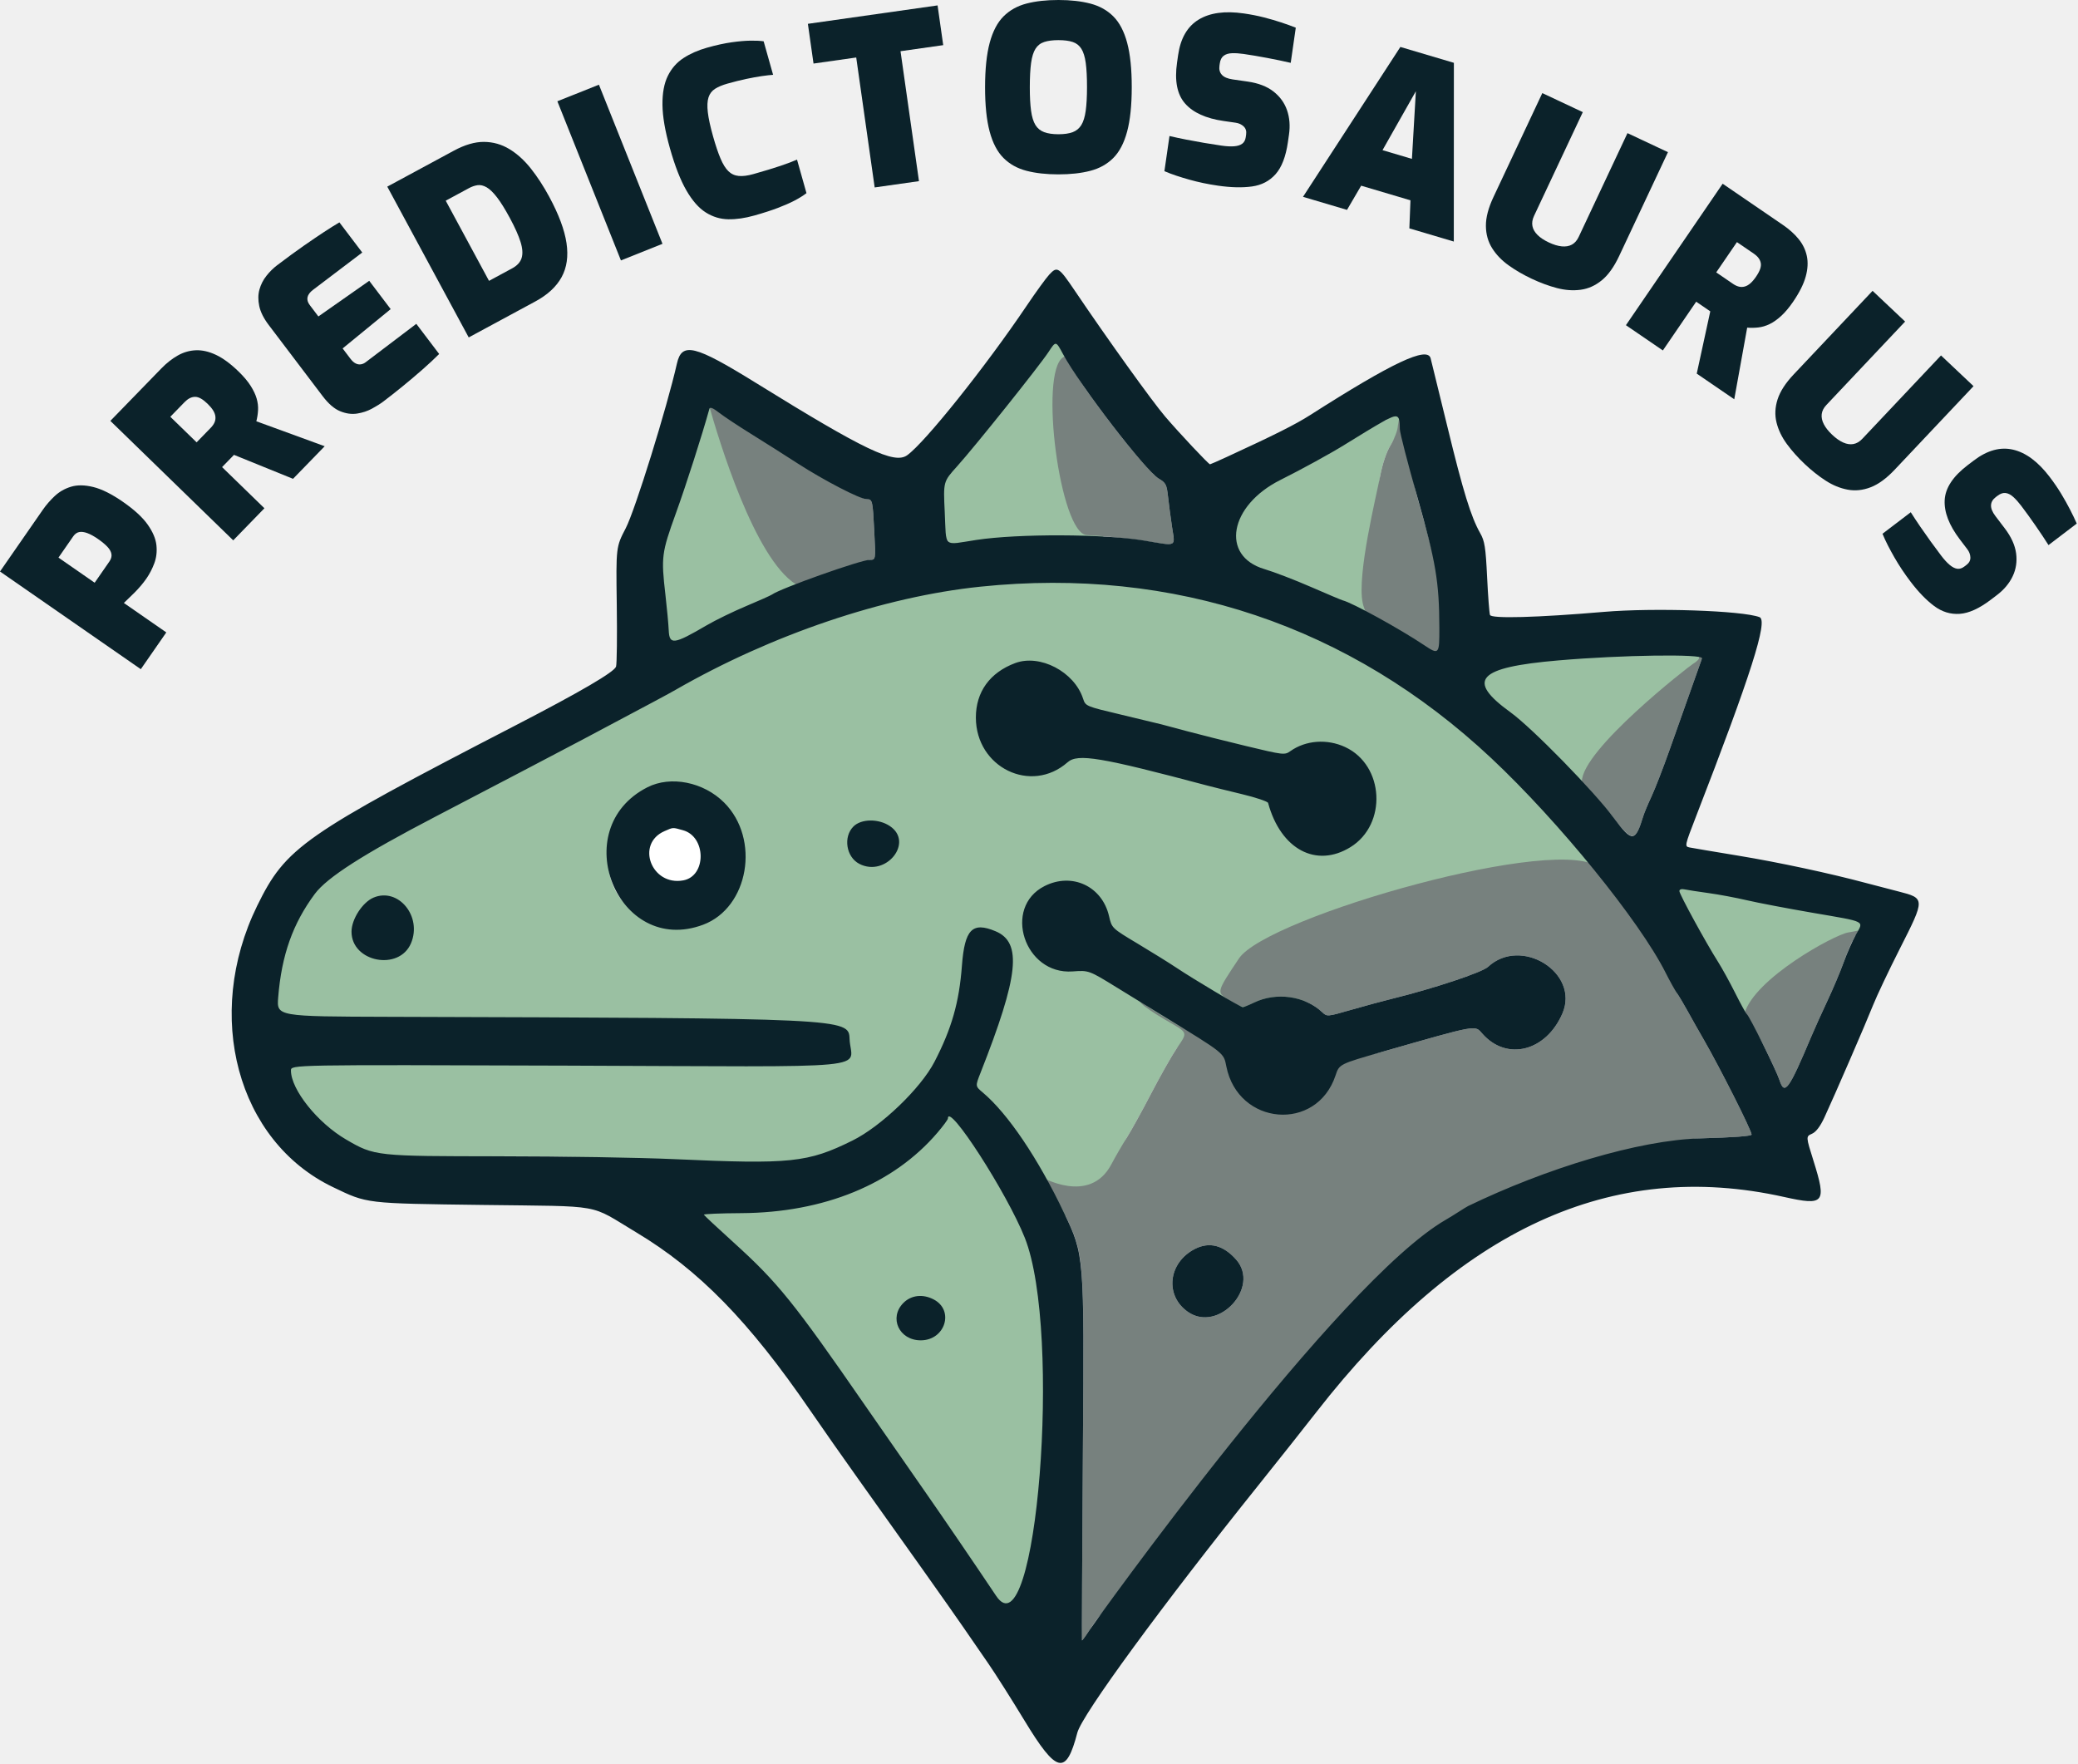
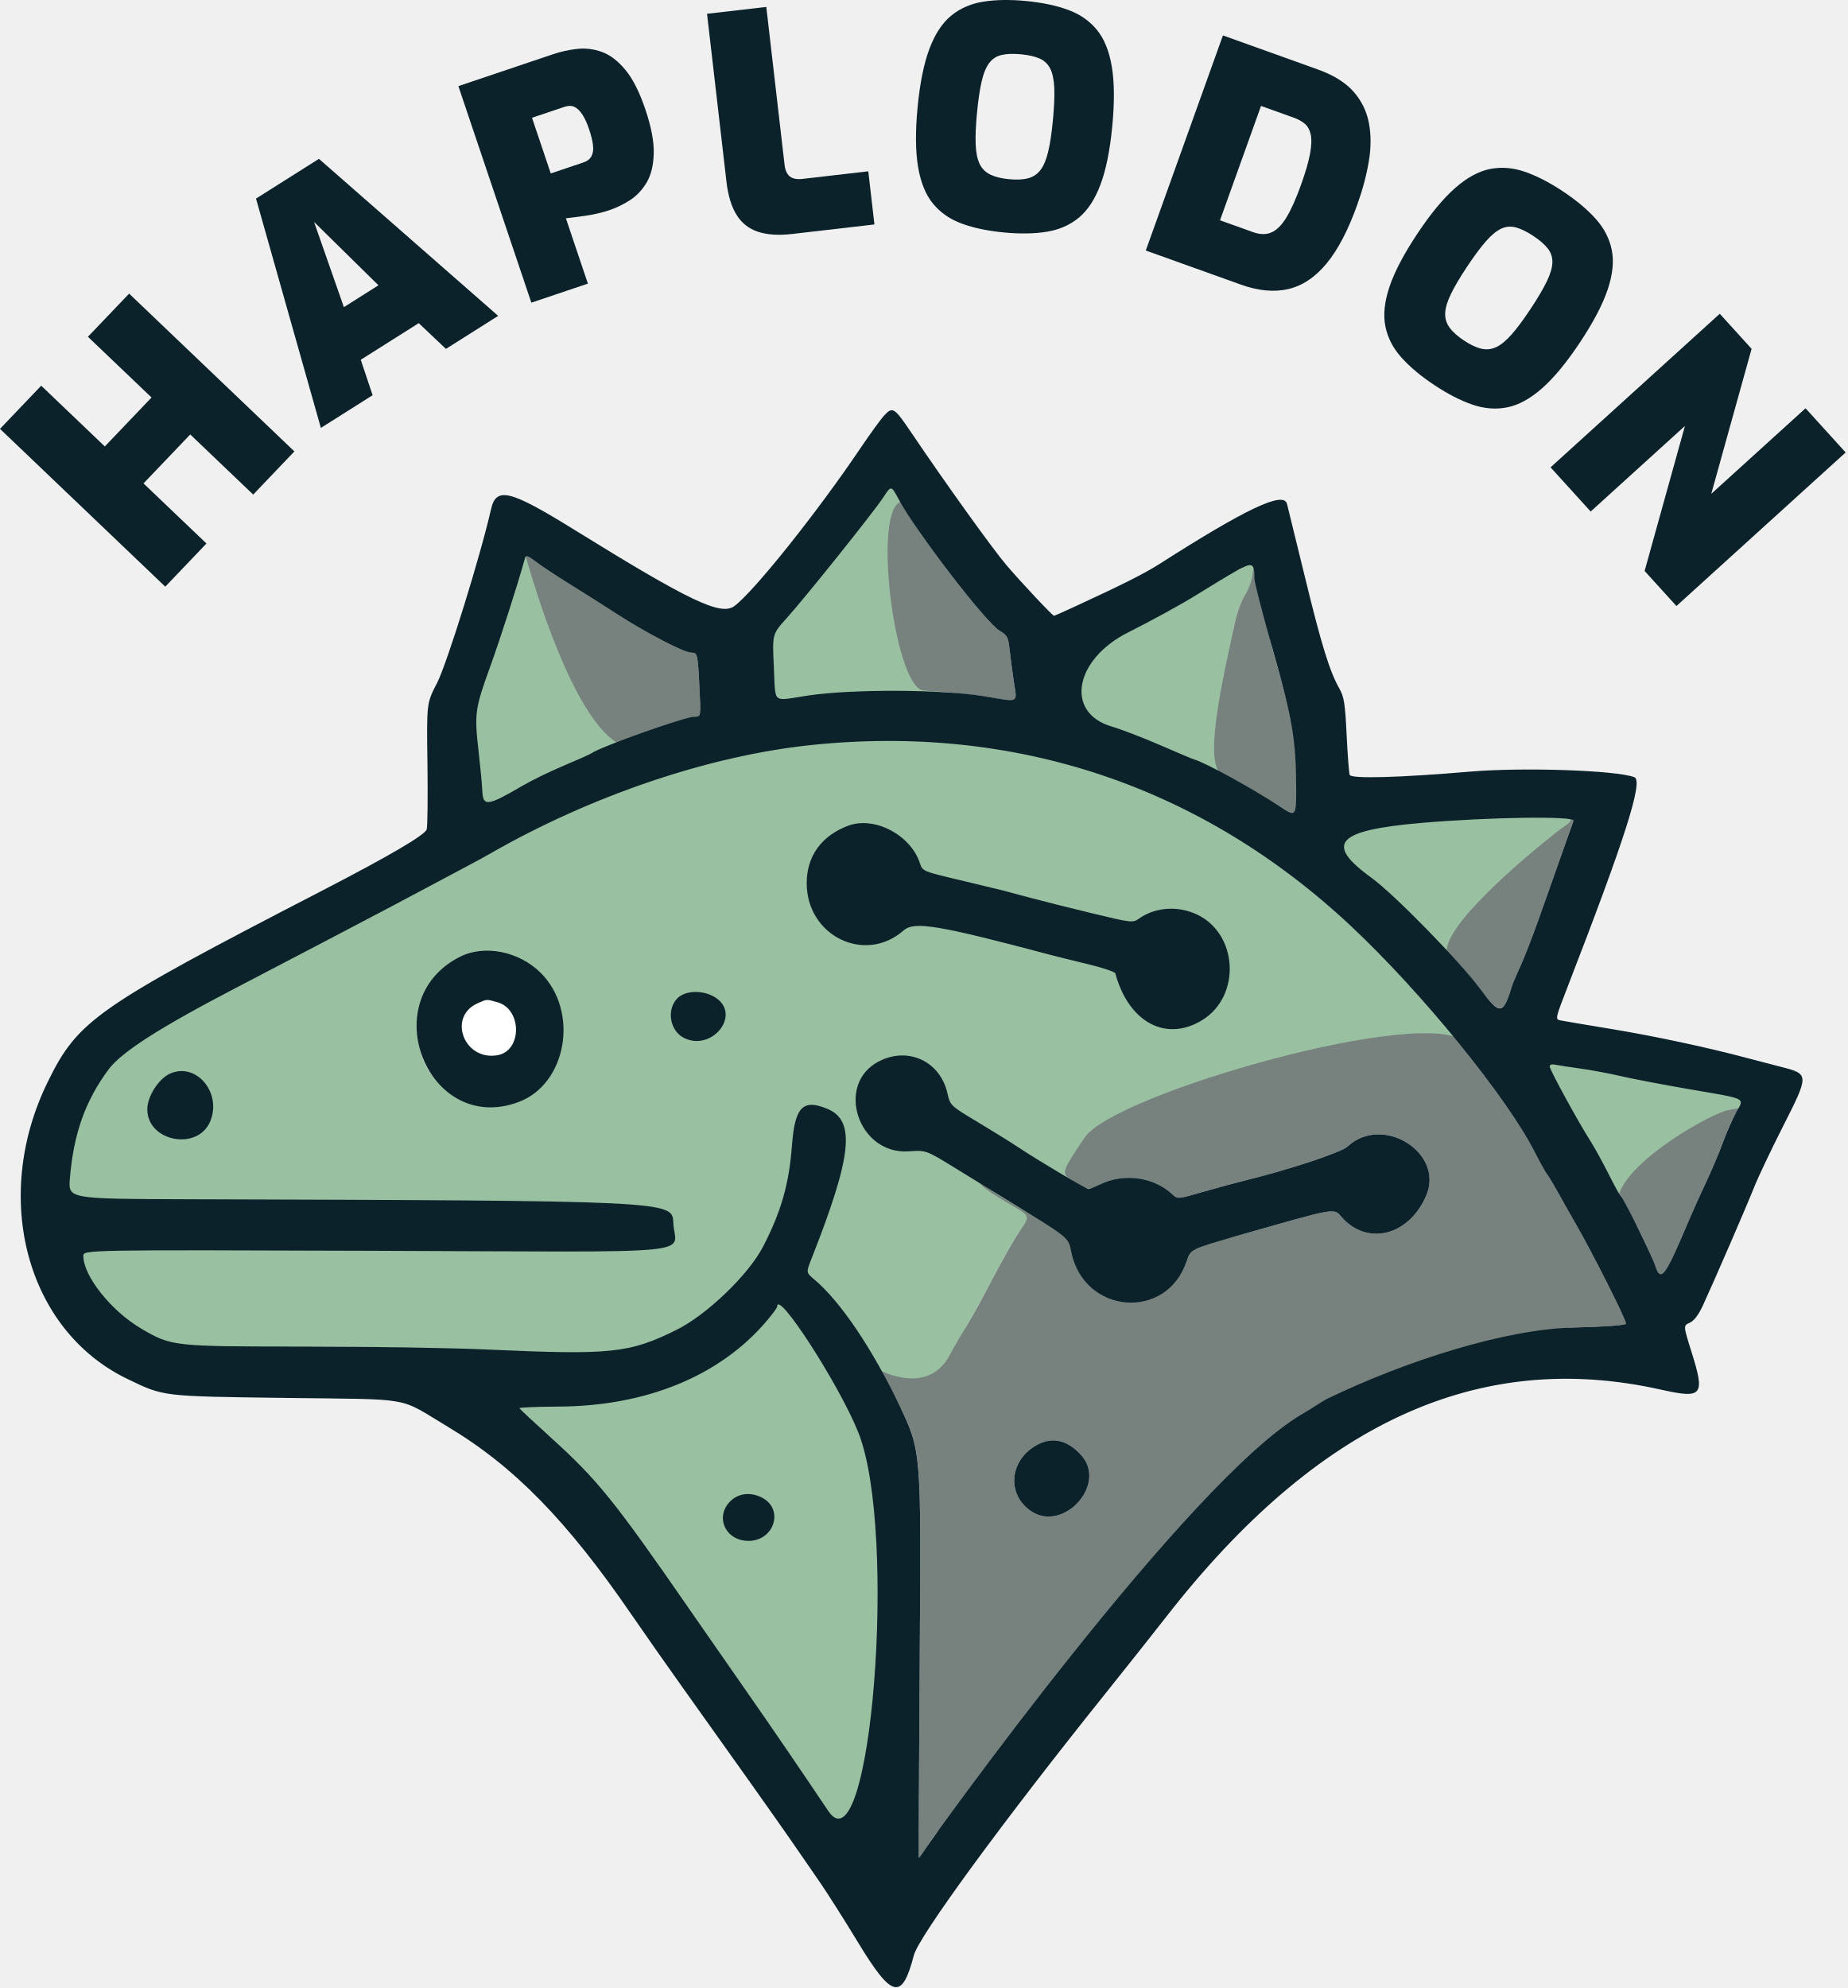
- <svg xmlns="http://www.w3.org/2000/svg" width="100%" height="100%" viewBox="0 0 892 757" version="1.1" xml:space="preserve" style="fill-rule:evenodd;clip-rule:evenodd;stroke-linejoin:round;stroke-miterlimit:2;">
-   <g transform="matrix(1.09135,0,0,1,-113.18,-0.783187)">
-     <path d="M159.09,288.003L103.707,246.081L120.561,219.562C121.871,217.501 123.427,215.546 125.228,213.696C127.029,211.847 129.165,210.512 131.636,209.692C134.108,208.872 137.026,208.912 140.391,209.813C143.756,210.713 147.65,212.838 152.073,216.185C156.545,219.571 159.791,222.831 161.81,225.965C163.829,229.1 164.97,232.052 165.234,234.822C165.497,237.592 165.219,240.173 164.398,242.564C163.578,244.955 162.547,247.126 161.307,249.079C160.652,250.109 159.921,251.143 159.115,252.179C158.309,253.216 157.483,254.197 156.637,255.123C155.791,256.048 154.997,256.893 154.254,257.656C153.512,258.419 152.901,259.062 152.423,259.583L169.119,272.222L159.09,288.003ZM140.944,250.894L146.734,241.783C147.423,240.698 147.693,239.637 147.543,238.6C147.392,237.562 146.861,236.517 145.947,235.464C145.034,234.412 143.782,233.283 142.192,232.08C140.652,230.914 139.265,230.085 138.032,229.593C136.799,229.102 135.732,228.957 134.831,229.158C133.93,229.36 133.152,229.976 132.497,231.006L126.707,240.117L140.944,250.894Z" style="fill:rgb(11,34,42);fill-rule:nonzero;" />
-     <path d="M195.441,232.704L147.114,181.431L167.158,158.929C169.224,156.61 171.381,154.756 173.63,153.368C175.878,151.98 178.253,151.232 180.753,151.123C183.254,151.015 185.892,151.674 188.669,153.101C191.446,154.529 194.418,156.922 197.583,160.28C199.578,162.396 201.144,164.426 202.281,166.369C203.418,168.311 204.211,170.143 204.661,171.863C205.111,173.583 205.293,175.248 205.207,176.86C205.121,178.472 204.896,180.05 204.531,181.596L231.42,192.313L218.964,206.297L195.736,196.014L191.057,201.267L207.708,218.933L195.441,232.704ZM181.04,190.64L186.605,184.393C187.279,183.636 187.772,182.87 188.082,182.095C188.393,181.32 188.511,180.501 188.436,179.639C188.36,178.777 188.071,177.894 187.567,176.992C187.064,176.09 186.335,175.132 185.381,174.12C184.427,173.108 183.541,172.352 182.722,171.851C181.903,171.35 181.13,171.105 180.403,171.117C179.676,171.128 178.973,171.325 178.293,171.709C177.614,172.093 176.937,172.664 176.263,173.421L170.698,179.667L181.04,190.64Z" style="fill:rgb(11,34,42);fill-rule:nonzero;" />
-     <path d="M254.51,173.094C253.353,174.051 251.876,175.066 250.079,176.139C248.282,177.211 246.314,177.929 244.175,178.29C242.036,178.652 239.811,178.318 237.502,177.288C235.193,176.258 232.906,174.113 230.641,170.852L209.379,140.241C207.406,137.401 206.172,134.695 205.676,132.124C205.18,129.553 205.208,127.19 205.76,125.035C206.313,122.88 207.229,120.922 208.509,119.159C209.788,117.396 211.175,115.897 212.669,114.661C216.718,111.311 220.245,108.497 223.252,106.216C226.259,103.935 228.89,101.987 231.144,100.37C233.398,98.754 235.418,97.373 237.203,96.228L246.19,109.166L226.816,125.194C225.611,126.191 224.896,127.238 224.672,128.335C224.447,129.432 224.737,130.559 225.54,131.716L228.938,136.607L248.932,121.308L257.371,133.458L238.473,150.335L241.542,154.753C242.2,155.699 242.871,156.366 243.556,156.751C244.242,157.137 244.926,157.275 245.608,157.165C246.291,157.056 246.922,156.762 247.5,156.284L267.452,139.777L276.44,152.716C274.586,154.746 272.408,156.962 269.903,159.366C267.399,161.769 264.809,164.159 262.135,166.537C259.461,168.915 256.92,171.101 254.51,173.094Z" style="fill:rgb(11,34,42);fill-rule:nonzero;" />
-     <path d="M288.066,145.611L256.035,80.891L282.215,65.46C286.525,62.919 290.473,61.661 294.059,61.685C297.645,61.709 300.969,62.731 304.031,64.752C307.093,66.773 309.913,69.555 312.492,73.098C315.07,76.642 317.48,80.678 319.722,85.208C323.487,92.815 325.756,99.448 326.528,105.106C327.301,110.764 326.657,115.644 324.598,119.746C322.538,123.848 319.087,127.326 314.245,130.18L288.066,145.611ZM296.049,121.328L305.148,115.964C307.117,114.804 308.359,113.321 308.875,111.517C309.391,109.713 309.25,107.414 308.452,104.621C307.654,101.829 306.249,98.4 304.238,94.335C302.341,90.502 300.652,87.541 299.171,85.451C297.69,83.361 296.329,81.931 295.089,81.162C293.849,80.393 292.671,80.094 291.553,80.265C290.435,80.436 289.29,80.867 288.12,81.557L279.021,86.921L296.049,121.328Z" style="fill:rgb(11,34,42);fill-rule:nonzero;" />
-     <path d="M347.938,112.561L322.935,44.253L339.278,37.128L364.281,105.436L347.938,112.561Z" style="fill:rgb(11,34,42);fill-rule:nonzero;" />
-     <path d="M400.402,93.288C396.735,94.417 393.324,94.954 390.167,94.897C387.011,94.84 384.056,93.864 381.304,91.968C378.552,90.073 376.007,86.913 373.669,82.49C371.332,78.066 369.178,72.043 367.207,64.421C365.302,57.053 364.324,50.839 364.273,45.78C364.222,40.721 364.926,36.578 366.386,33.352C367.845,30.125 369.902,27.571 372.558,25.69C375.214,23.81 378.288,22.332 381.78,21.257C385.388,20.145 388.628,19.371 391.5,18.932C394.371,18.494 396.856,18.26 398.953,18.232C401.051,18.203 402.756,18.295 404.068,18.508L407.787,32.896C406.616,32.982 405.124,33.167 403.312,33.451C401.5,33.734 399.453,34.142 397.172,34.673C394.89,35.204 392.439,35.873 389.82,36.679C387.841,37.289 386.225,38.026 384.972,38.892C383.72,39.758 382.858,40.983 382.388,42.568C381.918,44.153 381.827,46.29 382.113,48.979C382.4,51.668 383.094,55.14 384.194,59.396C385.179,63.207 386.146,66.339 387.094,68.79C388.041,71.241 389.078,73.065 390.205,74.261C391.331,75.457 392.685,76.137 394.267,76.302C395.849,76.466 397.775,76.199 400.045,75.5C404.468,74.138 408.042,72.952 410.765,71.942C413.489,70.932 415.633,70.049 417.197,69.293L420.916,83.68C419.625,84.763 418.063,85.827 416.228,86.872C414.393,87.917 412.199,88.97 409.645,90.031C407.092,91.091 404.011,92.177 400.402,93.288Z" style="fill:rgb(11,34,42);fill-rule:nonzero;" />
-     <path d="M447.741,81.234L440.483,25.462L423.688,28.065L421.469,11.01L472.482,3.104L474.701,20.159L457.906,22.762L465.164,78.533L447.741,81.234Z" style="fill:rgb(11,34,42);fill-rule:nonzero;" />
-     <path d="M519.984,75.627C515.206,75.623 511.018,75.109 507.421,74.083C503.823,73.057 500.816,71.223 498.399,68.581C495.981,65.939 494.169,62.159 492.963,57.241C491.757,52.323 491.156,45.97 491.162,38.182C491.167,30.394 491.776,24.042 492.989,19.126C494.201,14.21 496.018,10.433 498.439,7.795C500.86,5.157 503.87,3.328 507.469,2.308C511.068,1.288 515.256,0.779 520.033,0.783C524.811,0.787 528.999,1.302 532.596,2.328C536.194,3.354 539.201,5.187 541.619,7.829C544.036,10.471 545.848,14.251 547.054,19.169C548.26,24.087 548.861,30.44 548.856,38.228C548.85,46.016 548.241,52.368 547.029,57.284C545.816,62.2 543.999,65.977 541.578,68.615C539.157,71.253 536.148,73.083 532.549,74.103C528.95,75.123 524.761,75.631 519.984,75.627ZM519.995,58.401C522.293,58.403 524.168,58.108 525.62,57.515C527.072,56.922 528.206,55.9 529.024,54.448C529.841,52.997 530.417,50.951 530.751,48.312C531.086,45.672 531.254,42.306 531.257,38.214C531.26,33.924 531.096,30.459 530.765,27.819C530.434,25.178 529.861,23.149 529.046,21.729C528.23,20.309 527.097,19.335 525.646,18.806C524.195,18.277 522.32,18.011 520.022,18.009C517.784,18.007 515.925,18.27 514.443,18.797C512.961,19.324 511.811,20.296 510.994,21.715C510.176,23.133 509.6,25.162 509.266,27.802C508.932,30.441 508.763,33.906 508.76,38.196C508.757,42.288 508.921,45.654 509.252,48.295C509.583,50.935 510.156,52.981 510.972,54.434C511.787,55.887 512.936,56.911 514.417,57.506C515.898,58.101 517.758,58.399 519.995,58.401Z" style="fill:rgb(11,34,42);fill-rule:nonzero;" />
-     <path d="M582.785,80.472C580.81,80.161 578.888,79.792 577.02,79.364C575.152,78.937 573.322,78.449 571.531,77.9C569.74,77.351 568.028,76.782 566.395,76.191C564.763,75.601 563.198,74.955 561.702,74.252L563.697,59.162C565.706,59.679 567.884,60.188 570.231,60.691C572.578,61.194 574.96,61.669 577.375,62.116C579.791,62.563 582.046,62.951 584.141,63.281C586.116,63.592 587.784,63.687 589.144,63.568C590.504,63.449 591.56,63.082 592.314,62.467C593.067,61.852 593.526,60.924 593.69,59.683L593.845,58.507C594.035,57.07 593.714,55.919 592.881,55.054C592.048,54.19 591.003,53.658 589.746,53.461L584.988,52.711C578.045,51.619 572.997,49.124 569.846,45.227C566.695,41.33 565.638,35.462 566.674,27.623L567.101,24.39C568.051,17.204 570.736,12.142 575.157,9.204C579.578,6.265 585.5,5.38 592.922,6.549C595.735,6.992 598.364,7.556 600.81,8.24C603.255,8.925 605.542,9.652 607.67,10.421C609.799,11.189 611.701,11.939 613.376,12.669L611.382,27.759C608.663,27.064 605.594,26.364 602.173,25.659C598.753,24.954 595.637,24.38 592.823,23.938C591.147,23.674 589.634,23.569 588.282,23.623C586.931,23.677 585.844,24.039 585.022,24.71C584.201,25.381 583.69,26.468 583.492,27.97L583.362,28.95C583.146,30.583 583.461,31.899 584.307,32.899C585.152,33.899 586.563,34.555 588.538,34.866L594.464,35.799C598.654,36.458 602.026,37.872 604.58,40.042C607.135,42.211 608.919,44.892 609.933,48.086C610.947,51.28 611.203,54.771 610.702,58.56L610.275,61.793C609.455,67.999 607.841,72.58 605.434,75.535C603.028,78.49 599.923,80.252 596.121,80.82C592.318,81.389 587.873,81.273 582.785,80.472Z" style="fill:rgb(11,34,42);fill-rule:nonzero;" />
-     <path d="M616.216,85.262L654.514,20.934L675.56,27.746L675.529,104.46L658.048,98.802L658.483,86.758L639.089,80.48L633.523,90.864L616.216,85.262ZM647.49,65.232L659.057,68.976L660.607,39.944L647.49,65.232Z" style="fill:rgb(11,34,42);fill-rule:nonzero;" />
-     <path d="M706.189,120.435C702.851,118.722 699.818,116.802 697.093,114.675C694.367,112.547 692.202,110.088 690.598,107.296C688.994,104.504 688.179,101.315 688.154,97.728C688.128,94.142 689.119,90.019 691.125,85.36L710.342,40.741L726.269,48.911L707.091,93.44C706.422,94.993 706.211,96.453 706.457,97.819C706.704,99.186 707.375,100.46 708.47,101.641C709.565,102.823 711.043,103.891 712.904,104.845C714.764,105.8 716.461,106.36 717.993,106.526C719.525,106.692 720.852,106.443 721.974,105.779C723.095,105.114 723.99,104.006 724.659,102.453L743.838,57.923L759.765,66.093L740.547,110.712C738.541,115.371 736.264,118.834 733.717,121.101C731.171,123.368 728.401,124.719 725.407,125.152C722.414,125.586 719.311,125.343 716.098,124.424C712.886,123.505 709.582,122.176 706.189,120.435Z" style="fill:rgb(11,34,42);fill-rule:nonzero;" />
-     <path d="M743.23,140.357L781.276,79.639L805.013,97.354C807.459,99.18 809.5,101.183 811.137,103.364C812.774,105.546 813.855,107.971 814.38,110.642C814.905,113.312 814.76,116.262 813.945,119.492C813.13,122.722 811.476,126.325 808.984,130.302C807.414,132.808 805.849,134.838 804.289,136.392C802.729,137.947 801.211,139.112 799.735,139.89C798.258,140.667 796.786,141.147 795.316,141.329C793.846,141.512 792.382,141.539 790.924,141.41L785.837,172.154L771.085,161.145L776.406,134.413L770.865,130.278L757.757,151.198L743.23,140.357ZM778.751,117.693L785.34,122.611C786.139,123.207 786.915,123.606 787.668,123.808C788.42,124.01 789.179,123.997 789.945,123.769C790.711,123.54 791.458,123.079 792.187,122.383C792.916,121.688 793.655,120.741 794.406,119.542C795.158,118.344 795.689,117.261 796.002,116.295C796.314,115.329 796.403,114.456 796.269,113.676C796.135,112.896 795.836,112.174 795.374,111.509C794.911,110.844 794.281,110.214 793.482,109.618L786.893,104.7L778.751,117.693Z" style="fill:rgb(11,34,42);fill-rule:nonzero;" />
-     <path d="M813.522,199.92C810.839,197.156 808.507,194.3 806.526,191.351C804.544,188.402 803.19,185.328 802.464,182.129C801.738,178.931 801.875,175.623 802.876,172.207C803.877,168.79 805.996,165.21 809.234,161.467L840.245,125.616L853.042,138.8L822.094,174.579C821.014,175.827 820.397,177.142 820.241,178.524C820.085,179.906 820.358,181.345 821.06,182.84C821.763,184.336 822.862,185.853 824.357,187.394C825.852,188.934 827.304,190.044 828.712,190.724C830.121,191.403 831.453,191.618 832.708,191.368C833.963,191.119 835.131,190.37 836.21,189.122L867.159,153.343L879.956,166.527L848.945,202.378C845.707,206.122 842.554,208.637 839.487,209.924C836.419,211.211 833.401,211.551 830.433,210.944C827.465,210.337 824.587,209.05 821.797,207.083C819.007,205.117 816.249,202.729 813.522,199.92Z" style="fill:rgb(11,34,42);fill-rule:nonzero;" />
-     <path d="M855.186,250.443C853.977,248.71 852.844,246.976 851.787,245.242C850.729,243.508 849.738,241.76 848.814,239.998C847.889,238.236 847.035,236.52 846.25,234.85C845.465,233.179 844.765,231.521 844.149,229.876L855.266,220.643C856.367,222.549 857.593,224.579 858.943,226.733C860.293,228.888 861.686,231.048 863.121,233.215C864.557,235.382 865.915,237.385 867.197,239.223C868.406,240.956 869.533,242.301 870.579,243.256C871.626,244.212 872.615,244.759 873.547,244.897C874.48,245.035 875.403,244.724 876.317,243.965L877.183,243.245C878.242,242.366 878.752,241.3 878.714,240.046C878.676,238.792 878.272,237.614 877.503,236.511L874.591,232.335C870.343,226.243 868.347,220.602 868.604,215.412C868.861,210.223 871.877,205.23 877.652,200.433L880.034,198.455C885.327,194.058 890.494,192.504 895.534,193.792C900.574,195.079 905.365,198.98 909.906,205.492C911.628,207.961 913.14,210.375 914.443,212.734C915.747,215.094 916.911,217.362 917.935,219.538C918.958,221.715 919.833,223.705 920.558,225.508L909.442,234.741C907.949,232.165 906.21,229.317 904.225,226.198C902.239,223.078 900.386,220.284 898.664,217.815C897.639,216.345 896.627,215.112 895.629,214.116C894.631,213.12 893.623,212.547 892.606,212.397C891.589,212.246 890.527,212.63 889.42,213.55L888.698,214.149C887.495,215.149 886.874,216.328 886.834,217.688C886.795,219.048 887.379,220.595 888.588,222.328L892.214,227.527C894.777,231.204 896.273,234.793 896.701,238.294C897.129,241.795 896.678,245.073 895.349,248.125C894.02,251.178 891.96,253.864 889.169,256.182L886.787,258.161C882.215,261.958 878.121,263.989 874.507,264.254C870.892,264.52 867.546,263.4 864.47,260.896C861.394,258.392 858.299,254.908 855.186,250.443Z" style="fill:rgb(11,34,42);fill-rule:nonzero;" />
-   </g>
-   <g transform="matrix(1.29491,0,0,1.29491,40.3633,-130.013)">
+ <svg xmlns="http://www.w3.org/2000/svg" width="100%" height="100%" viewBox="0 0 751 808" version="1.1" xml:space="preserve" style="fill-rule:evenodd;clip-rule:evenodd;stroke-linejoin:round;stroke-miterlimit:2;">
+   <g transform="matrix(1.29491,0,0,1.29491,-50.6547,-79.0187)">
    <circle cx="192.837" cy="383.908" r="10.483" style="fill:white;" />
  </g>
-   <g transform="matrix(1,0,0,1,-48.1091,-59.7164)">
+   <g transform="matrix(1,0,0,1,-141.763,-99.7417)">
+     <path d="M208.933,338.182L141.763,274.042L158.51,256.504L184.365,281.193L203.357,261.304L177.501,236.615L194.248,219.077L261.419,283.216L244.672,300.755L219.087,276.325L200.096,296.214L225.68,320.644L208.933,338.182Z" style="fill:rgb(11,34,42);fill-rule:nonzero;" />
+     <path d="M272.181,273.661L245.819,180.456L271.392,164.298L344.25,228.123L323.01,241.544L311.961,231.078L288.396,245.968L293.21,260.373L272.181,273.661ZM281.533,224.576L295.587,215.695L269.411,189.947L281.533,224.576Z" style="fill:rgb(11,34,42);fill-rule:nonzero;" />
+     <path d="M357.73,222.757L328.072,134.745L366.689,121.732C369.69,120.721 372.883,120.019 376.268,119.626C379.653,119.233 383.021,119.637 386.371,120.838C389.722,122.039 392.919,124.48 395.961,128.159C399.004,131.838 401.709,137.192 404.077,144.221C406.472,151.328 407.605,157.3 407.476,162.136C407.347,166.972 406.385,170.901 404.589,173.925C402.794,176.948 400.542,179.334 397.834,181.082C395.125,182.83 392.349,184.183 389.506,185.141C388.006,185.646 386.42,186.093 384.748,186.481C383.075,186.868 381.423,187.183 379.79,187.426C378.157,187.668 376.642,187.871 375.246,188.034C373.85,188.196 372.691,188.345 371.769,188.48L380.71,215.014L357.73,222.757ZM365.622,170.238L378.889,165.767C380.468,165.235 381.566,164.381 382.181,163.207C382.797,162.032 382.996,160.536 382.779,158.718C382.563,156.901 382.028,154.728 381.177,152.201C380.352,149.753 379.443,147.773 378.45,146.261C377.457,144.749 376.386,143.725 375.238,143.188C374.09,142.652 372.765,142.636 371.265,143.142L357.998,147.612L365.622,170.238Z" style="fill:rgb(11,34,42);fill-rule:nonzero;" />
+     <path d="M463.773,194.834C458.226,195.475 453.578,195.174 449.826,193.93C446.075,192.686 443.166,190.38 441.099,187.012C439.031,183.644 437.677,179.187 437.035,173.641L429.136,105.346L453.225,102.56L460.651,166.756C460.814,168.164 461.18,169.338 461.75,170.278C462.321,171.219 463.129,171.86 464.175,172.2C465.221,172.541 466.447,172.629 467.855,172.467L494.676,169.364L497.175,190.97L463.773,194.834Z" style="fill:rgb(11,34,42);fill-rule:nonzero;" />
+     <path d="M549.799,194.222C543.245,193.597 537.561,192.407 532.748,190.65C527.934,188.894 524.027,186.199 521.025,182.564C518.023,178.93 515.987,173.943 514.916,167.605C513.846,161.266 513.778,153.203 514.711,143.414C515.644,133.625 517.234,125.719 519.482,119.697C521.73,113.675 524.672,109.163 528.306,106.16C531.941,103.158 536.287,101.25 541.346,100.434C546.404,99.619 552.211,99.523 558.764,100.148C565.318,100.773 571.001,101.963 575.815,103.719C580.628,105.476 584.536,108.171 587.538,111.806C590.54,115.44 592.576,120.427 593.646,126.765C594.716,133.104 594.785,141.167 593.852,150.956C592.919,160.745 591.329,168.651 589.08,174.673C586.832,180.695 583.891,185.207 580.256,188.209C576.622,191.211 572.275,193.12 567.217,193.936C562.158,194.751 556.352,194.846 549.799,194.222ZM551.862,172.57C555.014,172.87 557.622,172.742 559.684,172.185C561.746,171.628 563.424,170.491 564.718,168.772C566.012,167.054 567.045,164.558 567.817,161.283C568.59,158.008 569.221,153.799 569.711,148.655C570.225,143.263 570.412,138.886 570.272,135.524C570.132,132.163 569.587,129.537 568.637,127.646C567.687,125.756 566.249,124.384 564.321,123.531C562.393,122.677 559.853,122.1 556.701,121.8C553.631,121.507 551.049,121.596 548.953,122.066C546.857,122.536 545.164,123.609 543.875,125.286C542.585,126.963 541.553,129.439 540.781,132.714C540.008,135.989 539.365,140.322 538.851,145.714C538.361,150.858 538.186,155.11 538.326,158.472C538.466,161.834 539.009,164.481 539.955,166.412C540.901,168.344 542.355,169.78 544.316,170.721C546.277,171.661 548.793,172.277 551.862,172.57Z" style="fill:rgb(11,34,42);fill-rule:nonzero;" />
+     <path d="M607.468,201.561L638.818,114.138L677.412,127.977C683.766,130.256 688.581,133.244 691.859,136.942C695.136,140.641 697.234,144.912 698.153,149.756C699.071,154.601 699.052,159.839 698.094,165.472C697.137,171.104 695.561,176.98 693.367,183.098C689.682,193.374 685.537,201.294 680.93,206.857C676.323,212.42 671.145,215.875 665.395,217.221C659.644,218.568 653.2,217.961 646.062,215.401L607.468,201.561ZM637.637,189.274L651.05,194.084C653.953,195.125 656.489,195.149 658.66,194.157C660.83,193.164 662.861,191.082 664.751,187.909C666.642,184.735 668.571,180.403 670.541,174.912C672.397,169.735 673.626,165.506 674.227,162.225C674.828,158.943 674.92,156.343 674.502,154.422C674.084,152.502 673.28,151.04 672.09,150.038C670.9,149.036 669.443,148.226 667.717,147.607L654.303,142.797L637.637,189.274Z" style="fill:rgb(11,34,42);fill-rule:nonzero;" />
+     <path d="M724.722,256.236C719.237,252.595 714.787,248.865 711.37,245.046C707.954,241.228 705.779,237.008 704.845,232.387C703.912,227.767 704.468,222.409 706.513,216.315C708.558,210.221 712.3,203.078 717.739,194.885C723.177,186.693 728.308,180.472 733.13,176.221C737.952,171.97 742.674,169.378 747.294,168.445C751.915,167.512 756.648,167.878 761.493,169.544C766.339,171.21 771.504,173.864 776.988,177.505C782.473,181.146 786.924,184.876 790.34,188.695C793.757,192.513 795.932,196.733 796.865,201.353C797.799,205.974 797.243,211.332 795.198,217.426C793.153,223.52 789.411,230.663 783.972,238.855C778.533,247.048 773.403,253.269 768.581,257.52C763.758,261.77 759.037,264.362 754.416,265.296C749.796,266.229 745.063,265.863 740.217,264.197C735.372,262.53 730.207,259.877 724.722,256.236ZM736.752,238.115C739.39,239.867 741.75,240.983 743.831,241.464C745.912,241.946 747.928,241.734 749.879,240.828C751.83,239.923 753.919,238.209 756.144,235.685C758.37,233.162 760.911,229.748 763.769,225.443C766.765,220.93 768.993,217.159 770.455,214.128C771.917,211.098 772.675,208.525 772.728,206.41C772.782,204.295 772.16,202.407 770.863,200.745C769.565,199.084 767.597,197.377 764.959,195.626C762.39,193.92 760.071,192.781 758.001,192.207C755.932,191.633 753.933,191.782 752.004,192.652C750.076,193.523 747.999,195.22 745.774,197.743C743.548,200.267 740.938,203.785 737.942,208.298C735.084,212.602 732.925,216.27 731.463,219.3C730.001,222.331 729.232,224.921 729.155,227.071C729.078,229.22 729.683,231.172 730.969,232.926C732.255,234.68 734.183,236.41 736.752,238.115Z" style="fill:rgb(11,34,42);fill-rule:nonzero;" />
+     <path d="M771.987,289.685L840.759,227.267L853.697,241.521L837.303,300.459L875.623,265.679L891.921,283.636L823.148,346.055L810.211,331.8L826.605,272.862L788.285,307.642L771.987,289.685Z" style="fill:rgb(11,34,42);fill-rule:nonzero;" />
+   </g>
+   <g transform="matrix(1,0,0,1,-139.127,-8.7226)">
    <path d="M496.882,207.101C486.057,205.742 466.163,247.733 456.17,261.676C452.205,267.21 450.954,267.937 451.523,280.937C452.136,294.937 462.676,299.986 476,296.591C477.925,296.101 510.367,291.919 518.394,291.544C532.988,290.862 501.689,288.711 502.28,252.253C502.858,216.625 503.133,213.015 505.039,216.029C506.748,218.731 507.264,214.539 505.039,209.959C502.662,205.067 497.697,204.375 496.882,207.101ZM329.798,294.589C328.596,296.954 328.609,298.991 329.891,309.089C330.711,315.551 331.66,323.894 332.001,327.629C332.745,335.792 336.875,338.177 352.193,329.683C357.968,326.481 368.981,322.568 373.931,320.548C385.444,315.848 394.441,316.374 391.385,307.757C387.158,295.84 369.025,277.573 364.369,261.676C361.98,253.522 359.769,246.435 359.454,245.926C358.524,244.421 358.11,234.663 355.852,233.094C351.745,230.241 352.899,232.717 348.762,245.926M643.5,239.875C641.85,240.888 628.66,244.318 622.094,248.384C615.528,252.45 603.159,260.85 593.5,265.8C569.602,278.047 571.524,298.696 592.656,305.893C599.256,308.14 609.415,313.281 614.573,315.591C619.732,317.901 640.259,325.815 638.772,323.873C637.747,322.534 639.079,271.757 640.505,264.29C641.579,258.673 643.234,253.761 645.092,250.684C646.993,247.534 650.66,240.875 650.66,238.304C650.66,233.842 644.67,236.549 640.505,239.105M471.186,309.607C421.577,314.702 373.472,332.444 313.051,366.837C307.039,370.259 268.57,389.749 268.133,389.749C266.74,389.749 209.457,423.322 195.419,431.688C177.489,442.373 167.56,457.72 164.717,482.13C163.931,488.879 167.328,494.661 167.572,494.906C167.816,495.15 162.288,516.596 168.558,529.129C173.311,538.631 188.499,549.958 199,555.283C211.457,561.599 209.624,555.129 282.5,556.062C319.35,556.533 353.016,560.421 360.691,565.224C386.41,581.319 457.003,534.624 457.931,529.129C459.367,520.625 487.343,560.141 494.788,574.7C500.571,586.012 518.318,583.75 528.138,565.224C529.887,561.924 529.855,551.083 531.727,548.129C533.599,545.175 538.318,536.625 542.215,529.129C546.111,521.633 551.032,512.937 553.15,509.805C558.075,502.519 595.535,498.022 596.2,498.277C597.274,498.689 614.587,488.2 633.121,460.042C638.945,451.193 700.661,427.477 710.068,436.753C727.861,454.297 729.086,441.465 728.732,436.753C728.526,434.013 734.908,431.893 735.523,431.688C738.731,430.619 691.331,381.28 675.365,369.098C618.834,325.964 545.887,302.43 476,309.607M735.523,340.791C730.848,341.195 720.434,340.627 712.184,341.278C691.532,342.907 684.261,348.169 684.261,354.091C684.261,355.826 692.839,364.961 701.726,372.074C705.505,375.099 711.509,380.117 715.344,384.34C722.318,392.017 726.273,399.887 728.732,396.965C730.085,395.357 735.771,384.021 740.204,380.721C744.638,377.42 750.412,367.078 757.895,359.829C765.378,352.579 777.966,343.087 779.753,342.03C785.99,338.34 762.425,338.505 736,340.791M329.71,399.411C293.84,415.694 308.452,465.496 345.895,453.403C372.343,444.861 372.568,407.94 345.895,399.411C338.718,397.116 338.716,396.973 333.345,399.411M771,447.314C775.265,455.798 776.821,460.457 782.575,469.97C785.373,474.598 790.883,483.706 793.298,488.483C797.69,497.17 797.956,494.873 804.092,488.483C818.969,472.99 843.253,460.118 848.924,460.042C852.287,459.997 845.965,454.913 844.446,453.403C843.946,452.907 835.357,451.124 825.357,449.441C815.358,447.758 802.533,445.297 796.857,443.972C785.913,441.418 769.878,437.776 765.62,437.776C763.051,437.776 765.261,439.39 769.245,447.314M456.17,529.129C456.012,541.799 405.515,572.817 387.952,574.409C381.275,575.015 365.304,577.673 359.084,574.7C356.945,573.677 336.584,564.465 342.149,574.409C355.694,598.61 396.043,620.24 414.707,659.973C505.945,854.21 514.447,694.019 489.08,588.681" style="fill:rgb(154,192,162);" />
  </g>
-   <g transform="matrix(1,0,0,1,-48.1091,-59.7164)">
+   <g transform="matrix(1,0,0,1,-139.127,-8.7226)">
    <path d="M504.461,213.08C494.032,219.694 503.156,288.755 514.595,289.367C521.693,289.747 532.9,290.887 539.5,291.902C553.735,294.09 552.531,294.721 551.199,285.775C550.603,281.774 549.835,275.94 549.493,272.811C548.935,267.706 548.528,266.919 545.535,265.153C541.829,262.967 527.58,245.624 515.009,228C510.498,221.675 506.325,214.492 505.962,213.66C505.455,212.5 505.275,212.448 504.461,213.08M648.125,242.684C648.056,244.435 646.692,248.035 645.092,250.684C643.234,253.761 641.579,258.673 640.505,264.29C639.019,272.071 630.5,306.454 633.055,318.472C635.719,331.007 650.511,335.288 661.2,342.506C663.4,343.992 665.825,344.991 666.589,344.726C667.518,344.404 667.715,344.67 667.185,345.529C666.664,346.371 666.789,346.567 667.545,346.099C668.294,345.637 668.687,341.977 668.664,335.695C668.592,315.984 664.603,301.694 656.981,274.913C653.003,260.936 651.555,245.434 651.143,242.684C650.59,238.998 649.322,233.533 649.23,235.88M352.289,233.097C356.789,249.024 371.932,299.215 389.735,310.509C401.176,317.767 418.646,300 421.477,300C424.009,300 424.009,300 423.421,288.25C422.731,274.481 422.625,274 420.253,274C416.356,274 393.892,257.885 381.651,248.968C376.666,245.336 359.859,231.775 358.244,230.71M777.439,341.902C777.746,342.398 776.535,343.669 774.749,344.726C772.962,345.783 727.136,381.5 727.136,395.2C727.136,401.147 736.919,405.7 739.543,409.178C748.794,421.436 750.01,421.508 753.502,410C753.919,408.625 755.521,404.8 757.061,401.5C758.602,398.2 762.09,389.2 764.812,381.5C776.169,349.378 778.237,343.547 778.713,342.305C778.989,341.587 778.689,341 778.048,341C777.407,341 777.133,341.406 777.439,341.902M734.796,432.523C719.806,416.775 591.883,453.21 579.955,471.083C570.223,485.666 570.223,485.666 575.518,488.833C581.772,492.574 581.291,492.521 586.434,490.035C595.947,485.439 608.214,487.156 615.629,494.121C617.764,496.127 617.764,496.127 628.132,493.14C633.834,491.498 641.65,489.381 645.5,488.436C663.273,484.075 684.288,477.101 686.852,474.712C701.074,461.461 726.318,477.26 718.793,494.703C711.78,510.959 694.963,515.257 684.5,503.466C681.098,499.632 683.09,499.277 641.758,511.083C623.016,516.437 613.688,511.392 612.069,516.265C603.95,540.709 582.151,538.836 578.766,513.313C578.069,508.064 574.982,512.669 549.5,497.243C544.55,494.246 539.6,491.053 538.5,490.147C536.554,488.545 536.546,488.555 538.212,490.537C539.154,491.657 543.766,494.794 548.462,497.507C558.377,503.237 558.094,502.492 553.15,509.805C551.032,512.937 546.111,521.633 542.215,529.129C538.318,536.625 533.599,545.175 531.727,548.129C529.855,551.083 526.893,556.2 525.144,559.5C515.832,577.069 495.008,564.839 494.623,564.601C494.238,564.363 500.82,571.733 505.33,581.231C513.531,598.5 513.531,598.5 512.957,681C512.641,726.375 512.464,763.63 512.563,763.788C512.662,763.946 514.134,761.921 515.835,759.288C517.536,756.655 519.96,753.375 521.221,752C523.127,749.921 531.774,739.061 537.432,731.638C538.213,730.614 665.14,585.988 666.589,585.071C668.383,583.937 751.351,549.028 778.25,548.306C792.148,547.933 800,547.35 800,546.691C800,544.874 786.053,517.329 779.501,506C777.433,502.425 774.381,497.025 772.718,494C771.055,490.975 768.92,487.375 767.974,486C774.76,476.757 745.433,426.816 734.796,432.523ZM841.5,459.93C835.335,460.977 801.279,479.669 796.944,494.703C796.709,495.518 801.643,501.529 804.873,507.906C808.104,514.283 811.286,521.181 811.946,523.236C814.144,530.081 815.912,527.667 825.672,504.5C827.062,501.2 830.147,494.37 832.527,489.322C834.908,484.273 838.04,476.848 839.487,472.822C840.935,468.795 842.977,464.038 844.026,462.25C845.075,460.462 845.835,459.056 845.716,459.125C845.597,459.194 843.7,459.556 841.5,459.93M561.071,595.752C549.527,601.638 547.967,615.864 558.102,622.839C571.151,631.821 589.172,612.238 578.766,600.386C573.316,594.179 567.264,592.594 561.071,595.752" style="fill:rgb(119,129,126);" />
  </g>
-   <g transform="matrix(1,0,0,1,-48.1091,-59.7164)">
+   <g transform="matrix(1,0,0,1,-139.127,-8.7226)">
    <path d="M498.513,177.58C497.121,179.083 492.768,185.079 488.841,190.906C471.153,217.147 445.138,249.687 437.5,255.124C431.995,259.043 419.277,252.958 372.637,224.089C346.291,207.781 340.798,206.432 338.689,215.75C334.394,234.73 320.711,278.749 316.726,286.41C312.521,294.492 312.521,294.492 312.862,319.138C313.05,332.693 312.911,344.704 312.554,345.829C311.82,348.143 297.285,356.644 269.5,371.009C178.097,418.266 170.826,423.342 158.502,448.5C135.446,495.567 149.971,549.528 191,569.224C205.91,576.382 204.598,576.226 255.5,576.895C308.141,577.587 300.436,576.203 321.311,588.719C348.147,604.81 369.651,626.82 395.833,665C400.925,672.425 410.133,685.561 416.295,694.191C437.077,723.293 455.617,749.452 461.166,757.5C464.199,761.9 469.217,769.172 472.315,773.661C475.414,778.15 482.395,789.155 487.829,798.118C501.7,820.997 505.739,821.939 510.563,803.419C512.569,795.719 546.819,748.925 588.58,696.83C596.786,686.593 607.833,672.656 613.129,665.859C674.484,587.108 740.018,556.97 814,573.479C831.245,577.328 832.258,576.082 826.58,558C823.283,547.5 823.283,547.5 825.915,546.34C827.654,545.573 829.464,543.199 831.251,539.34C835.688,529.758 848.999,499.047 852.126,491.18C853.726,487.153 858.885,476.27 863.59,466.994C874.552,445.383 874.55,445.279 863,442.33C858.325,441.136 852.025,439.495 849,438.683C833.576,434.542 811.505,429.819 794.5,427.019C784.05,425.298 774.524,423.691 773.332,423.447C771.215,423.014 771.281,422.703 776.108,410.252C799.694,349.419 807.15,326.039 803.42,324.608C796.069,321.787 758.108,320.506 736.5,322.35C707.985,324.783 688.336,325.317 687.705,323.675C687.418,322.926 686.859,315.605 686.463,307.407C685.842,294.55 685.43,291.95 683.469,288.5C679.55,281.604 676.16,270.608 669.481,243.12C665.924,228.479 662.657,215.153 662.221,213.507C660.83,208.25 645.833,215.315 610.5,237.874C604.204,241.894 595.306,246.362 574.68,255.86C570.929,257.587 567.709,259 567.524,259C566.919,259 554.387,245.662 548.262,238.5C542.705,232.002 523.635,205.445 509.533,184.567C502.595,174.294 501.942,173.88 498.513,177.58M498.238,210.736C494.294,216.762 466.607,251.382 458.856,259.978C453.015,266.455 453.015,266.455 453.646,279.478C454.41,295.229 452.645,293.674 467.243,291.46C485.177,288.739 521.743,288.859 539,291.695C553.797,294.127 552.534,294.739 551.199,285.775C550.603,281.774 549.835,275.94 549.493,272.811C548.934,267.691 548.534,266.922 545.497,265.131C539.821,261.782 511.579,225.048 504.445,211.736C501.356,205.971 501.356,205.971 498.238,210.736M352.618,235.195C349.493,246.485 342.66,267.786 338.246,280C332.092,297.029 331.873,298.733 333.747,315C334.412,320.775 335.05,327.637 335.165,330.25C335.445,336.611 337.338,336.364 351.418,328.125C355.223,325.899 362.873,322.174 368.418,319.847C373.963,317.52 378.95,315.293 379.5,314.897C383.22,312.221 417.665,300 421.487,300C424.009,300 424.009,300 423.421,288.25C422.73,274.447 422.629,274 420.209,274C417.397,274 401.728,265.886 390.5,258.617C385,255.056 376,249.354 370.5,245.946C365,242.538 358.808,238.431 356.74,236.82C354.14,234.794 352.868,234.292 352.618,235.195M641.5,240.824C638.75,242.358 631.55,246.702 625.5,250.477C619.45,254.253 606.962,261.107 597.75,265.71C575.797,276.678 571.903,298.357 590.875,303.975C594.932,305.177 603.932,308.634 610.875,311.658C617.819,314.682 623.95,317.267 624.5,317.402C628.56,318.395 649.066,329.677 659.419,336.613C665.794,340.884 666.006,340.644 665.966,329.191C665.898,309.42 664.483,301.012 656.526,273.082C652.387,258.553 649,245.427 649,243.914C649,237.409 648.209,237.083 641.5,240.824M469,311.517C427.391,315.829 379.346,332.094 338,355.864C334.878,357.659 328.932,360.838 297.847,377.335C289.415,381.809 256.177,399.213 235,410.242C204.095,426.337 188.502,436.322 183.262,443.37C173.792,456.11 168.983,469.672 167.527,487.75C166.863,496 166.863,496 215.181,496.145C410.92,496.732 412.475,496.806 412.787,505.509C413.271,519.052 428.837,517.563 291.579,517.098C173,516.697 173,516.697 173,519.189C173,527.367 184.412,541.654 196.653,548.799C208.892,555.944 209.404,555.999 262.96,556.005C289.107,556.007 322.65,556.56 337.5,557.233C387.52,559.501 394.857,558.738 414,549.276C426.345,543.175 443.339,526.867 449.249,515.45C456.627,501.198 459.833,489.971 461.02,474.232C462.199,458.598 465.462,455.242 475.433,459.408C486.957,464.223 485.448,478.478 468.998,520.209C466.748,525.917 466.748,525.917 469.946,528.608C480.775,537.72 493.721,556.905 504.962,580.5C513.538,598.5 513.538,598.5 512.961,681C512.643,726.375 512.464,763.63 512.563,763.788C512.662,763.946 514.134,761.921 515.835,759.288C517.536,756.655 622.459,609.876 668.798,583.212C672.148,581.285 677.143,577.93 678.338,577.353C711.543,561.311 751.351,549.028 778.25,548.306C792.148,547.933 800,547.35 800,546.691C800,544.874 786.053,517.329 779.501,506C777.433,502.425 774.381,497.025 772.718,494C771.055,490.975 768.92,487.375 767.974,486C767.028,484.625 764.838,480.683 763.107,477.24C751.944,455.027 717.209,412.283 688.281,385.161C627.63,328.295 552.042,302.909 469,311.517M717,343.174C682.278,346.159 677.305,351.56 696.5,365.444C705.779,372.155 732.361,399.345 740.954,410.914C748.689,421.327 750.096,421.225 753.502,410C753.919,408.625 755.521,404.8 757.061,401.5C758.602,398.2 762.09,389.2 764.812,381.5C776.169,349.378 778.237,343.547 778.713,342.305C779.474,340.323 744.424,340.817 717,343.174M483.885,344.323C473.001,348.383 466.991,356.715 467.01,367.718C467.046,389.157 490.72,400.681 506.39,386.888C510.742,383.057 520.363,384.664 566.5,396.929C568.7,397.513 575.369,399.164 581.32,400.596C587.271,402.028 592.28,403.718 592.452,404.35C597.855,424.247 613.09,432.414 627.817,423.31C643.664,413.513 642.321,388.181 625.541,380.367C617.772,376.749 608.603,377.432 602,382.119C599.568,383.846 599.054,383.787 583,379.921C562.02,374.869 548.607,371.13 546.686,370.625C545.484,370.308 537.66,368.425 529.3,366.44C514.099,362.83 514.099,362.83 513,359.499C509.208,348.01 494.523,340.355 483.885,344.323M326.019,397.623C290.996,415.425 313.254,470.34 349.931,456.619C369.514,449.292 374.586,419.822 358.955,404.19C350.118,395.353 336.016,392.542 326.019,397.623M414.455,414.455C409.976,418.933 411.336,427.571 416.98,430.49C428.35,436.37 440.551,421.299 430.102,414.282C425.25,411.023 417.804,411.105 414.455,414.455M333.378,416.437C320.817,421.904 327.777,440.14 341.446,437.576C351.414,435.706 351.301,418.844 341.302,416.067C336.715,414.793 337.208,414.77 333.378,416.437M496.5,440.024C478.373,449.191 487.86,478.16 508.5,476.669C515.5,476.164 515.5,476.164 527.5,483.553C534.1,487.618 543.1,493.148 547.5,495.843C574.023,512.09 573.353,511.554 574.529,517.445C579.614,542.911 613.3,545.689 621.397,521.31C623.016,516.437 623.016,516.437 641.758,511.083C683.09,499.277 681.098,499.632 684.5,503.466C694.963,515.257 711.78,510.959 718.793,494.703C726.318,477.26 701.074,461.461 686.852,474.712C684.288,477.101 663.273,484.075 645.5,488.436C641.65,489.381 633.834,491.498 628.132,493.14C617.764,496.127 617.764,496.127 615.629,494.121C608.214,487.156 595.947,485.439 586.434,490.035C584.198,491.116 582.011,492 581.574,492C580.619,492 560.717,480.175 553,475.022C549.975,473.002 542.52,468.367 536.432,464.721C525.365,458.092 525.365,458.092 524.176,452.941C521.207,440.08 508.301,434.057 496.5,440.024M769,442.187C769,443.509 780.373,464.326 785.56,472.5C787.306,475.25 790.65,481.325 792.993,486C795.336,490.675 797.566,494.725 797.948,495C799.062,495.801 810.628,519.131 811.946,523.236C814.144,530.081 815.912,527.667 825.672,504.5C827.062,501.2 830.147,494.37 832.527,489.322C834.908,484.273 838.032,476.88 839.471,472.892C840.91,468.904 843.292,463.496 844.765,460.876C848.174,454.811 849.547,455.51 826.391,451.529C815.451,449.648 802.675,447.214 798,446.119C793.325,445.025 785.9,443.636 781.5,443.033C777.1,442.43 772.487,441.717 771.25,441.449C769.876,441.152 769,441.439 769,442.187M208.5,444.959C203.73,446.946 199,454.242 199,459.615C199,472.708 219.495,476.633 224.56,464.51C229.363,453.014 219.116,440.54 208.5,444.959M455,539.81C455,540.255 452.992,542.972 450.538,545.847C431.643,567.983 401.795,580.223 366.25,580.413C357.313,580.461 350.113,580.763 350.25,581.085C350.388,581.406 356.125,586.761 363,592.984C381.998,610.182 388.826,618.645 419.49,663C426.145,672.625 437.644,689.161 445.044,699.746C452.445,710.332 466.254,730.566 475.732,744.712C493.004,770.491 504.108,631.581 488.019,590.997C480.421,571.831 455,532.423 455,539.81M561.071,595.752C549.527,601.638 547.967,615.864 558.102,622.839C571.151,631.821 589.172,612.238 578.766,600.386C573.316,594.179 567.264,592.594 561.071,595.752M435.923,618.923C429.557,625.289 434.041,635 443.346,635C453.85,635 457.894,622.099 448.855,617.425C444.212,615.024 439.247,615.599 435.923,618.923" style="fill:rgb(11,34,42);" />
  </g>
</svg>
